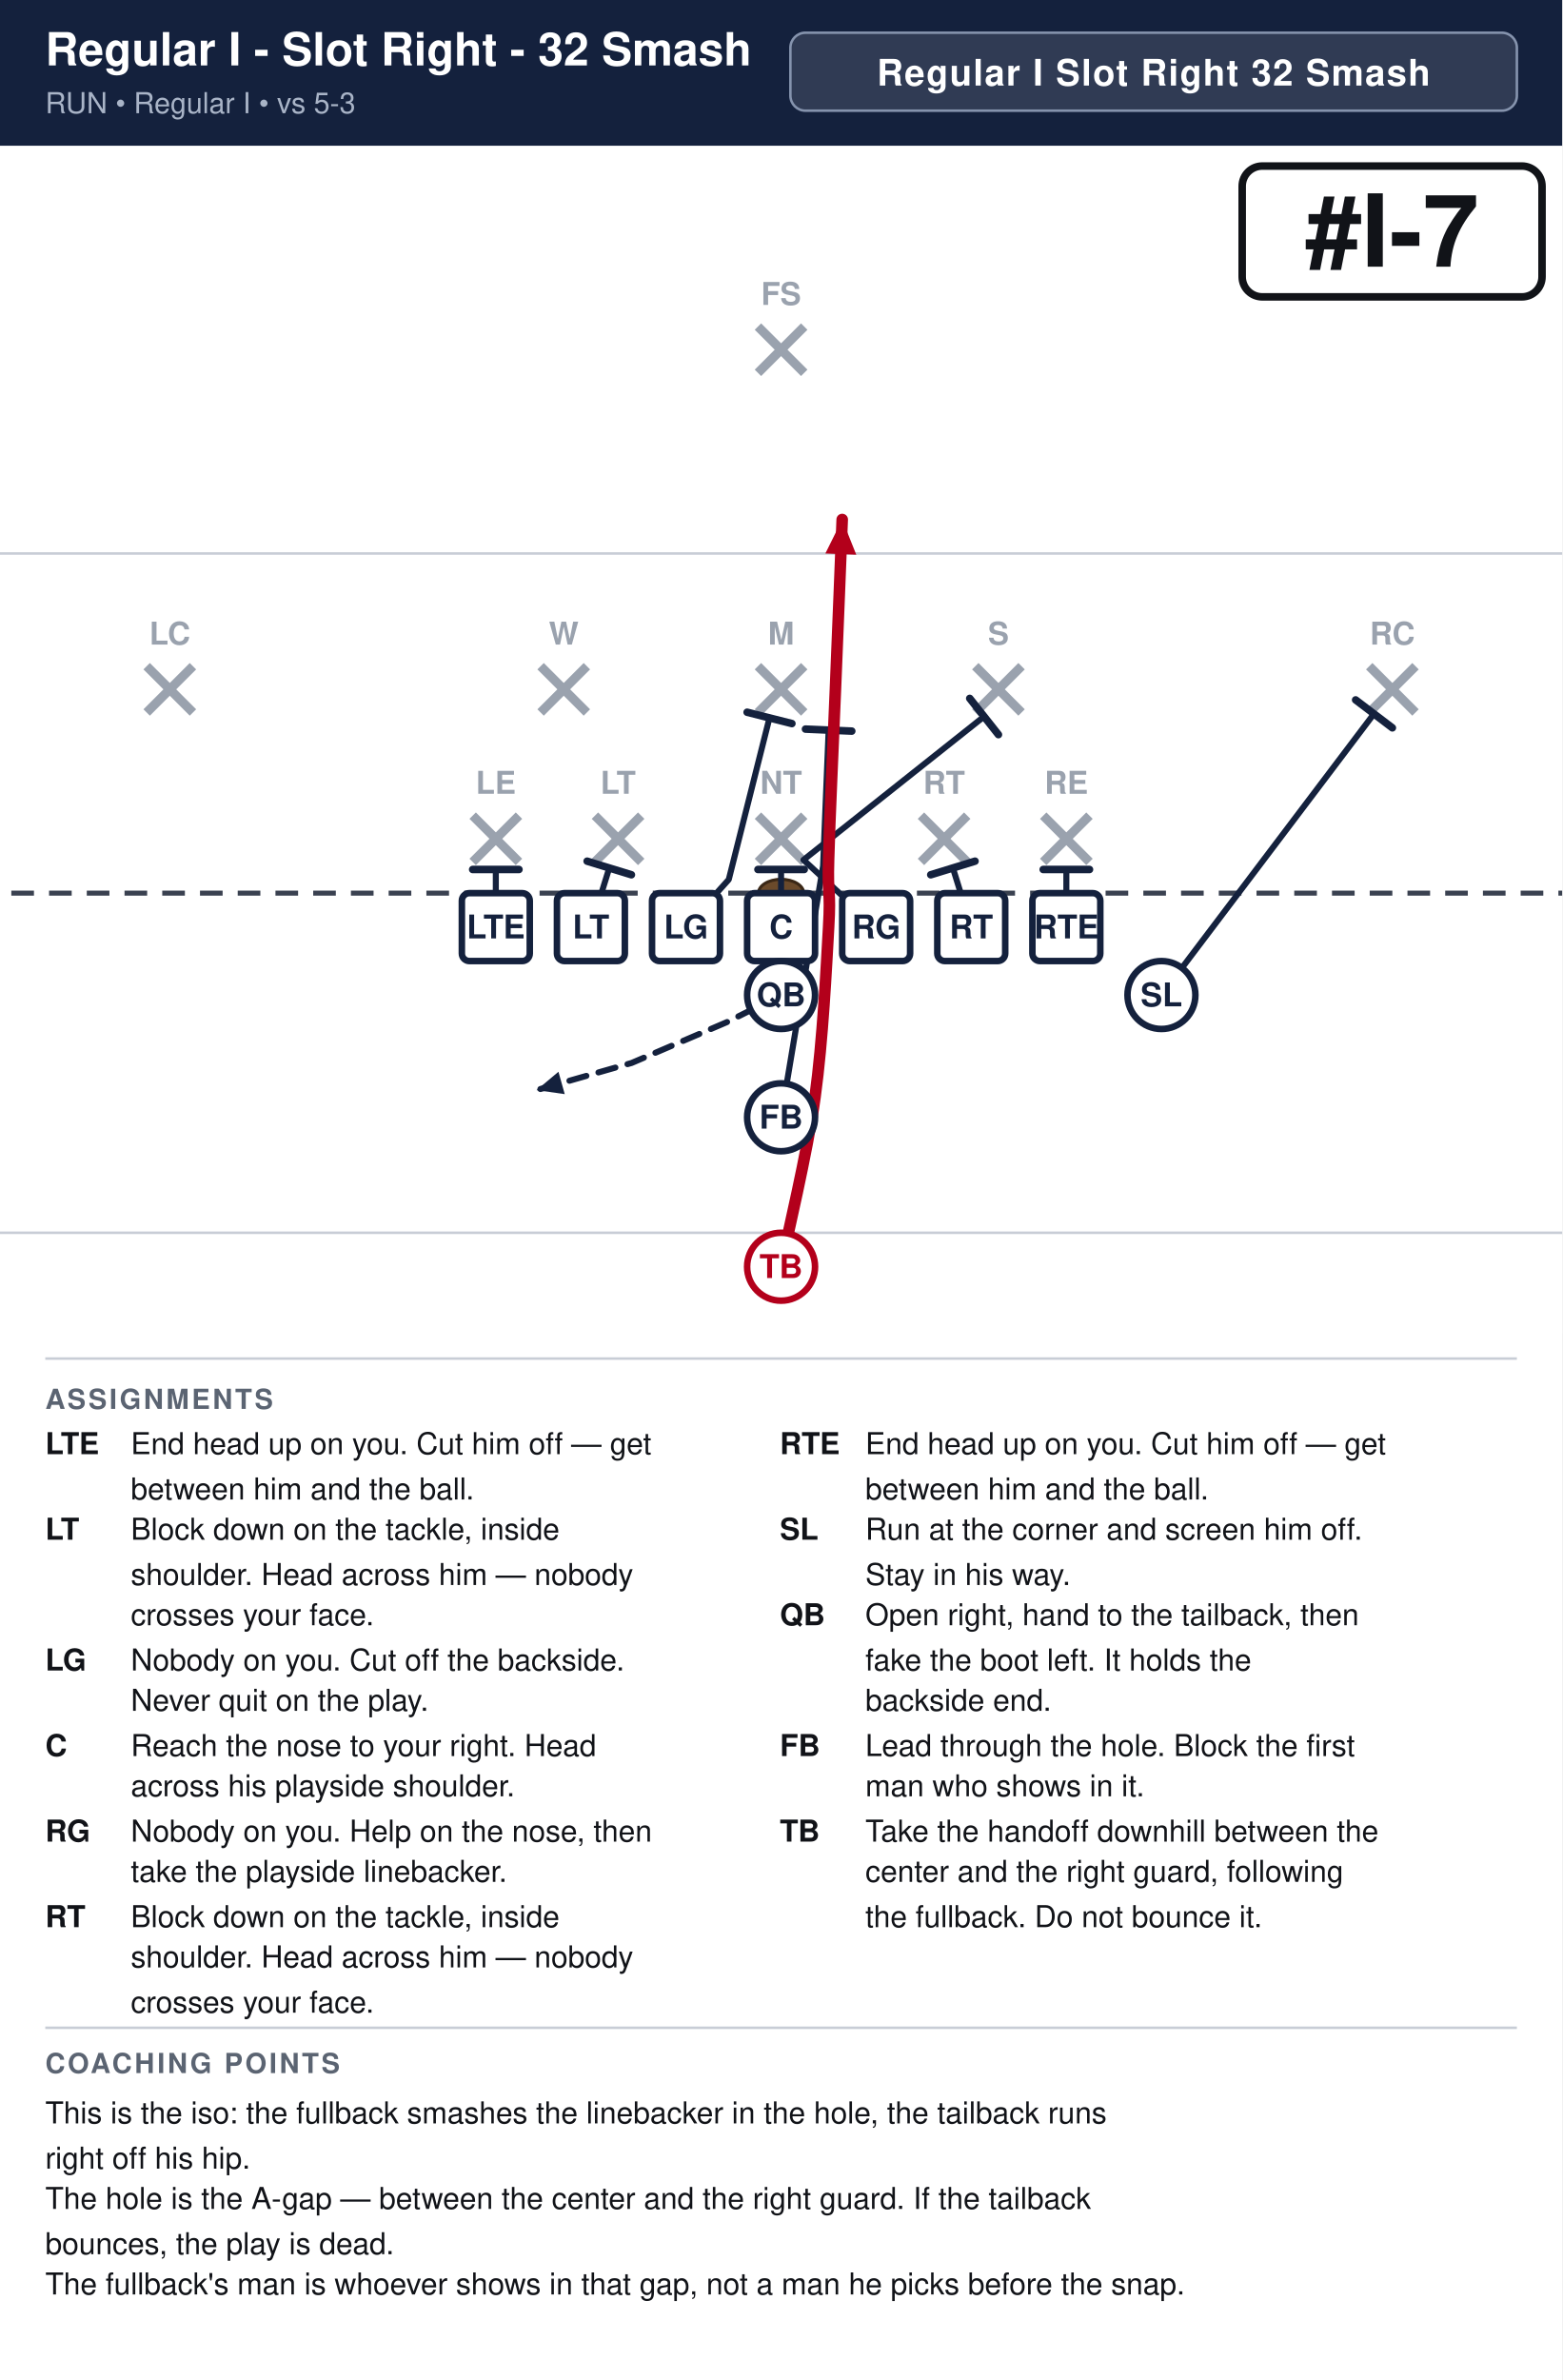
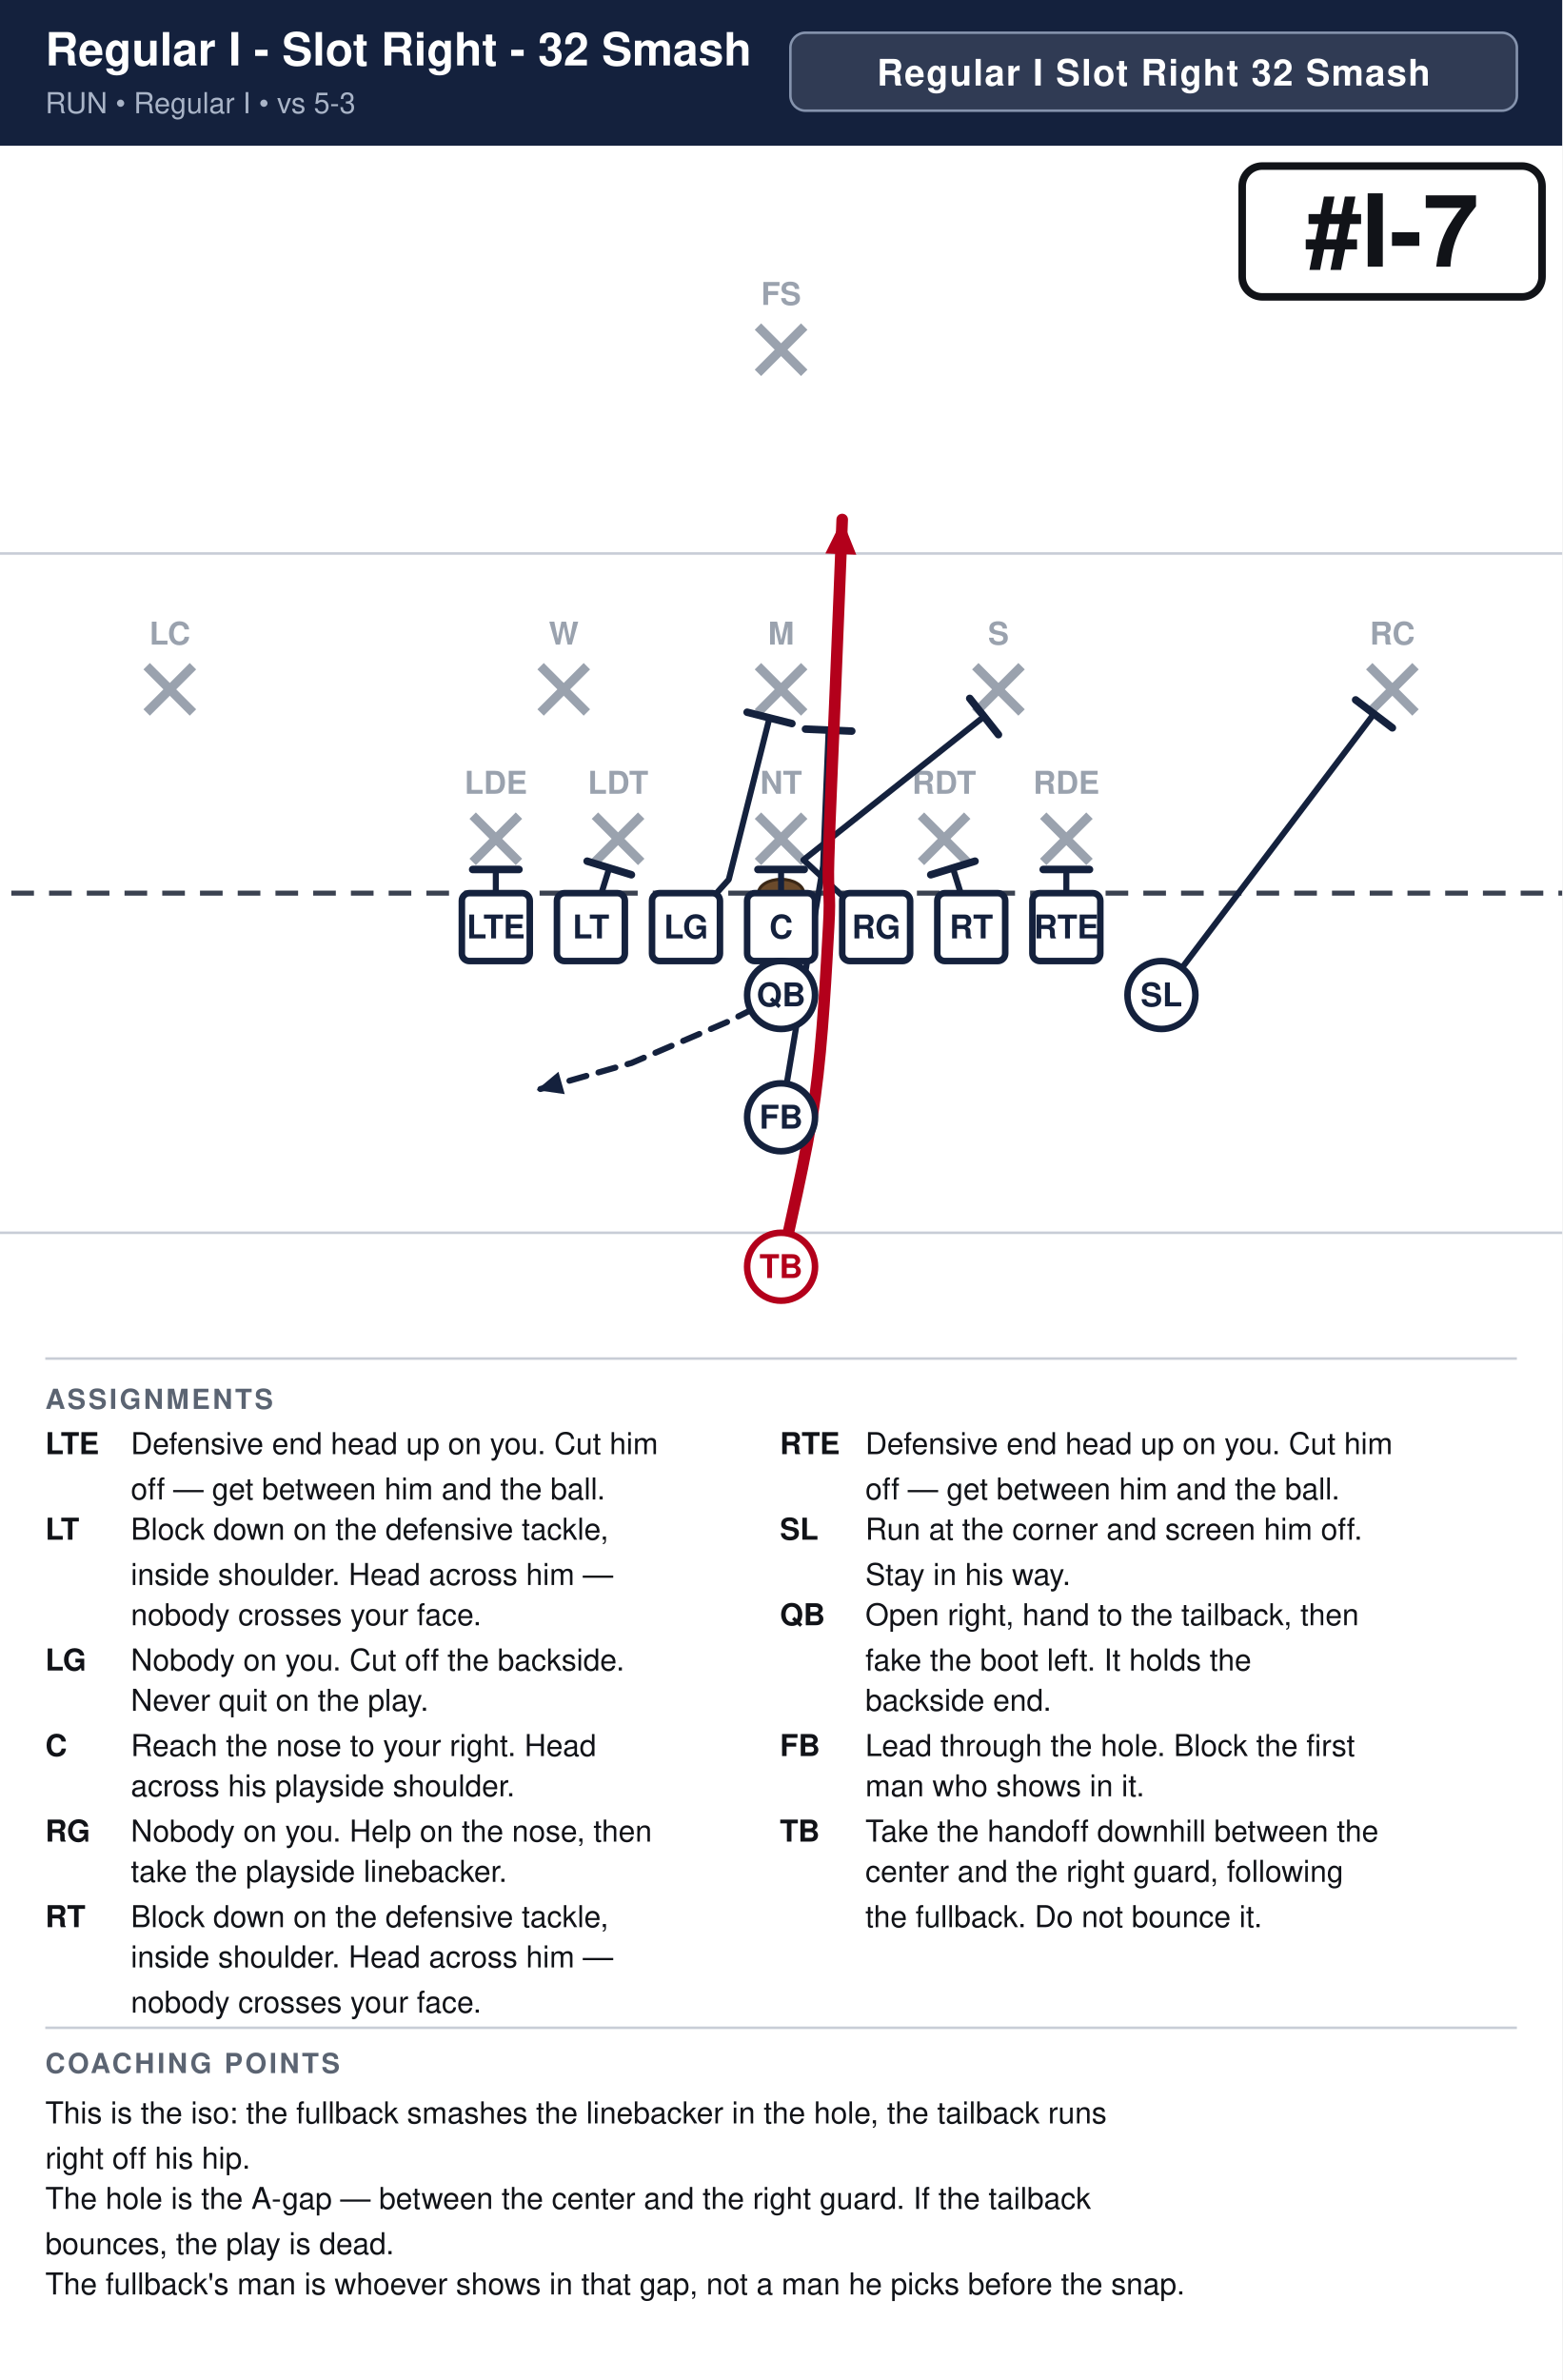
<svg xmlns="http://www.w3.org/2000/svg" width="621" height="946" viewBox="0 0 621 946" font-family="Segoe UI, Helvetica, Arial, sans-serif">
  <rect width="100%" height="100%" fill="#ffffff" />
  <rect x="0" y="0" width="621" height="58" fill="#14213d" />
  <text x="18" y="26" font-size="18.2" font-weight="700" fill="#ffffff">Regular I - Slot Right - 32 Smash</text>
  <text x="18" y="45" font-size="11.5" fill="#a9b4c7">RUN  •  Regular I  •  vs 5-3</text>
  <rect x="314.2" y="13" width="288.8" height="31" rx="6" fill="#ffffff" fill-opacity="0.12" stroke="#8593ad" stroke-width="1" />
  <text x="458.6" y="34" text-anchor="middle" font-size="14.5" font-weight="700" fill="#ffffff" letter-spacing="0.5">Regular I Slot Right 32 Smash</text>
  <clipPath id="fieldclip">
    <rect x="0" y="58" width="621" height="472" />
  </clipPath>
  <g clip-path="url(#fieldclip)">
    <g transform="translate(-40.5,31.0)">
      <rect x="0" y="0" width="702" height="513" fill="#ffffff" />
      <line x1="0" y1="459.0" x2="702" y2="459.0" stroke="#c8cdd6" stroke-width="1" />
      <line x1="0" y1="189.0" x2="702" y2="189.0" stroke="#c8cdd6" stroke-width="1" />
      <line x1="0" y1="324.0" x2="702" y2="324.0" stroke="#3a4150" stroke-width="2" stroke-dasharray="9 6" />
      <ellipse cx="351.0" cy="324.0" rx="9" ry="5.5" fill="#6b4a2b" stroke="#3a2716" stroke-width="1.2" />
      <line x1="228.4" y1="293.2" x2="246.8" y2="311.6" stroke="#9aa2ae" stroke-width="3.6" />
      <line x1="246.8" y1="293.2" x2="228.4" y2="311.6" stroke="#9aa2ae" stroke-width="3.6" />
-       <text x="237.6" y="284.5" text-anchor="middle" font-size="12.5" fill="#9aa2ae" font-weight="600">LE</text>
+       <text x="237.6" y="284.5" text-anchor="middle" font-size="12.5" fill="#9aa2ae" font-weight="600">LDE</text>
      <line x1="277.0" y1="293.2" x2="295.4" y2="311.6" stroke="#9aa2ae" stroke-width="3.6" />
      <line x1="295.4" y1="293.2" x2="277.0" y2="311.6" stroke="#9aa2ae" stroke-width="3.6" />
-       <text x="286.2" y="284.5" text-anchor="middle" font-size="12.5" fill="#9aa2ae" font-weight="600">LT</text>
+       <text x="286.2" y="284.5" text-anchor="middle" font-size="12.5" fill="#9aa2ae" font-weight="600">LDT</text>
      <line x1="341.8" y1="293.2" x2="360.2" y2="311.6" stroke="#9aa2ae" stroke-width="3.6" />
      <line x1="360.2" y1="293.2" x2="341.8" y2="311.6" stroke="#9aa2ae" stroke-width="3.6" />
      <text x="351.0" y="284.5" text-anchor="middle" font-size="12.5" fill="#9aa2ae" font-weight="600">NT</text>
      <line x1="406.6" y1="293.2" x2="425.0" y2="311.6" stroke="#9aa2ae" stroke-width="3.6" />
      <line x1="425.0" y1="293.2" x2="406.6" y2="311.6" stroke="#9aa2ae" stroke-width="3.6" />
-       <text x="415.8" y="284.5" text-anchor="middle" font-size="12.5" fill="#9aa2ae" font-weight="600">RT</text>
+       <text x="415.8" y="284.5" text-anchor="middle" font-size="12.5" fill="#9aa2ae" font-weight="600">RDT</text>
      <line x1="455.2" y1="293.2" x2="473.6" y2="311.6" stroke="#9aa2ae" stroke-width="3.6" />
      <line x1="473.6" y1="293.2" x2="455.2" y2="311.6" stroke="#9aa2ae" stroke-width="3.6" />
-       <text x="464.4" y="284.5" text-anchor="middle" font-size="12.5" fill="#9aa2ae" font-weight="600">RE</text>
+       <text x="464.4" y="284.5" text-anchor="middle" font-size="12.5" fill="#9aa2ae" font-weight="600">RDE</text>
      <line x1="255.4" y1="233.8" x2="273.8" y2="252.2" stroke="#9aa2ae" stroke-width="3.6" />
      <line x1="273.8" y1="233.8" x2="255.4" y2="252.2" stroke="#9aa2ae" stroke-width="3.6" />
      <text x="264.6" y="225.2" text-anchor="middle" font-size="12.5" fill="#9aa2ae" font-weight="600">W</text>
      <line x1="341.8" y1="233.8" x2="360.2" y2="252.2" stroke="#9aa2ae" stroke-width="3.6" />
      <line x1="360.2" y1="233.8" x2="341.8" y2="252.2" stroke="#9aa2ae" stroke-width="3.6" />
      <text x="351.0" y="225.2" text-anchor="middle" font-size="12.5" fill="#9aa2ae" font-weight="600">M</text>
      <line x1="428.2" y1="233.8" x2="446.6" y2="252.2" stroke="#9aa2ae" stroke-width="3.6" />
      <line x1="446.6" y1="233.8" x2="428.2" y2="252.2" stroke="#9aa2ae" stroke-width="3.6" />
      <text x="437.4" y="225.2" text-anchor="middle" font-size="12.5" fill="#9aa2ae" font-weight="600">S</text>
      <line x1="98.8" y1="233.8" x2="117.2" y2="252.2" stroke="#9aa2ae" stroke-width="3.6" />
      <line x1="117.2" y1="233.8" x2="98.8" y2="252.2" stroke="#9aa2ae" stroke-width="3.6" />
      <text x="108.0" y="225.2" text-anchor="middle" font-size="12.5" fill="#9aa2ae" font-weight="600">LC</text>
      <line x1="584.8" y1="233.8" x2="603.2" y2="252.2" stroke="#9aa2ae" stroke-width="3.6" />
      <line x1="603.2" y1="233.8" x2="584.8" y2="252.2" stroke="#9aa2ae" stroke-width="3.6" />
      <text x="594.0" y="225.2" text-anchor="middle" font-size="12.5" fill="#9aa2ae" font-weight="600">RC</text>
      <line x1="341.8" y1="98.8" x2="360.2" y2="117.2" stroke="#9aa2ae" stroke-width="3.6" />
      <line x1="360.2" y1="98.8" x2="341.8" y2="117.2" stroke="#9aa2ae" stroke-width="3.6" />
      <text x="351.0" y="90.2" text-anchor="middle" font-size="12.5" fill="#9aa2ae" font-weight="600">FS</text>
      <path d="M237.6,337.5 L237.6,314.6" fill="none" stroke="#14213d" stroke-width="2.4" stroke-linecap="round" stroke-linejoin="round" />
      <line x1="228.4" y1="314.6" x2="246.8" y2="314.6" stroke="#14213d" stroke-width="3.0" stroke-linecap="round" />
      <path d="M275.4,337.5 L282.7,314.0" fill="none" stroke="#14213d" stroke-width="2.4" stroke-linecap="round" stroke-linejoin="round" />
      <line x1="273.9" y1="311.3" x2="291.5" y2="316.7" stroke="#14213d" stroke-width="3.0" stroke-linecap="round" />
      <path d="M313.2,337.5 L330.2,318.6 L346.4,254.3" fill="none" stroke="#14213d" stroke-width="2.4" stroke-linecap="round" stroke-linejoin="round" />
      <line x1="337.5" y1="252.1" x2="355.3" y2="256.6" stroke="#14213d" stroke-width="3.0" stroke-linecap="round" />
      <path d="M351.0,337.5 L351.0,314.6" fill="none" stroke="#14213d" stroke-width="2.4" stroke-linecap="round" stroke-linejoin="round" />
      <line x1="341.8" y1="314.6" x2="360.2" y2="314.6" stroke="#14213d" stroke-width="3.0" stroke-linecap="round" />
      <path d="M388.8,337.5 L359.9,310.8 L431.7,253.8" fill="none" stroke="#14213d" stroke-width="2.4" stroke-linecap="round" stroke-linejoin="round" />
      <line x1="426.0" y1="246.6" x2="437.4" y2="261.0" stroke="#14213d" stroke-width="3.0" stroke-linecap="round" />
      <path d="M426.6,337.5 L419.3,314.0" fill="none" stroke="#14213d" stroke-width="2.4" stroke-linecap="round" stroke-linejoin="round" />
      <line x1="410.5" y1="316.7" x2="428.1" y2="311.3" stroke="#14213d" stroke-width="3.0" stroke-linecap="round" />
      <path d="M464.4,337.5 L464.4,314.6" fill="none" stroke="#14213d" stroke-width="2.4" stroke-linecap="round" stroke-linejoin="round" />
      <line x1="455.2" y1="314.6" x2="473.6" y2="314.6" stroke="#14213d" stroke-width="3.0" stroke-linecap="round" />
      <path d="M502.2,364.5 L586.7,252.7" fill="none" stroke="#14213d" stroke-width="2.4" stroke-linecap="round" stroke-linejoin="round" />
      <line x1="579.4" y1="247.2" x2="594.0" y2="258.3" stroke="#14213d" stroke-width="3.0" stroke-linecap="round" />
      <path d="M351.0,364.5 L329.4,375.3 L291.6,391.5 L253.8,402.3" fill="none" stroke="#14213d" stroke-width="2.4" stroke-linecap="round" stroke-linejoin="round" stroke-dasharray="7 5" />
      <polygon points="253.8,402.3 262.5,395.0 265.0,403.9" fill="#14213d" />
      <path d="M351.0,413.1 L367.7,313.2 L369.9,259.2" fill="none" stroke="#14213d" stroke-width="2.4" stroke-linecap="round" stroke-linejoin="round" />
      <line x1="360.7" y1="258.8" x2="379.1" y2="259.6" stroke="#14213d" stroke-width="3.0" stroke-linecap="round" />
      <path d="M351.0,472.5 C353.2,461.2 361.4,427.5 364.5,405.0 C367.6,382.5 369.0,353.2 369.9,337.5 C370.8,321.8 369.4,326.2 369.9,310.5 C370.3,294.8 371.7,265.5 372.6,243.0 C373.5,220.5 374.9,186.8 375.3,175.5" fill="none" stroke="#b3001b" stroke-width="4.6" stroke-linecap="round" stroke-linejoin="round" />
      <polygon points="375.3,175.5 380.9,189.5 368.6,189.0" fill="#b3001b" />
      <rect x="224.1" y="324.0" width="27.0" height="27.0" rx="3" fill="#ffffff" stroke="#14213d" stroke-width="2.6" />
      <text x="237.6" y="342.0" text-anchor="middle" font-size="13" font-weight="700" fill="#14213d">LTE</text>
      <rect x="261.9" y="324.0" width="27.0" height="27.0" rx="3" fill="#ffffff" stroke="#14213d" stroke-width="2.6" />
      <text x="275.4" y="342.0" text-anchor="middle" font-size="13" font-weight="700" fill="#14213d">LT</text>
      <rect x="299.7" y="324.0" width="27.0" height="27.0" rx="3" fill="#ffffff" stroke="#14213d" stroke-width="2.6" />
      <text x="313.2" y="342.0" text-anchor="middle" font-size="13" font-weight="700" fill="#14213d">LG</text>
      <rect x="337.5" y="324.0" width="27.0" height="27.0" rx="3" fill="#ffffff" stroke="#14213d" stroke-width="2.6" />
      <text x="351.0" y="342.0" text-anchor="middle" font-size="13" font-weight="700" fill="#14213d">C</text>
      <rect x="375.3" y="324.0" width="27.0" height="27.0" rx="3" fill="#ffffff" stroke="#14213d" stroke-width="2.6" />
      <text x="388.8" y="342.0" text-anchor="middle" font-size="13" font-weight="700" fill="#14213d">RG</text>
      <rect x="413.1" y="324.0" width="27.0" height="27.0" rx="3" fill="#ffffff" stroke="#14213d" stroke-width="2.6" />
      <text x="426.6" y="342.0" text-anchor="middle" font-size="13" font-weight="700" fill="#14213d">RT</text>
      <rect x="450.9" y="324.0" width="27.0" height="27.0" rx="3" fill="#ffffff" stroke="#14213d" stroke-width="2.6" />
      <text x="464.4" y="342.0" text-anchor="middle" font-size="13" font-weight="700" fill="#14213d">RTE</text>
      <circle cx="502.2" cy="364.5" r="13.5" fill="#ffffff" stroke="#14213d" stroke-width="2.6" />
      <text x="502.2" y="369.0" text-anchor="middle" font-size="13" font-weight="700" fill="#14213d">SL</text>
      <circle cx="351.0" cy="364.5" r="13.5" fill="#ffffff" stroke="#14213d" stroke-width="2.6" />
      <text x="351.0" y="369.0" text-anchor="middle" font-size="13" font-weight="700" fill="#14213d">QB</text>
      <circle cx="351.0" cy="413.1" r="13.5" fill="#ffffff" stroke="#14213d" stroke-width="2.6" />
      <text x="351.0" y="417.6" text-anchor="middle" font-size="13" font-weight="700" fill="#14213d">FB</text>
      <circle cx="351.0" cy="472.5" r="13.5" fill="#ffffff" stroke="#b3001b" stroke-width="2.6" />
      <text x="351.0" y="477.0" text-anchor="middle" font-size="13" font-weight="700" fill="#b3001b">TB</text>
      <rect x="534.3" y="35.0" width="119.2" height="52.0" rx="8" fill="#ffffff" stroke="#111318" stroke-width="3" />
      <text x="593.9" y="75.0" text-anchor="middle" font-size="40" font-weight="800" fill="#111318">#I-7</text>
    </g>
  </g>
  <line x1="18" y1="540" x2="603" y2="540" stroke="#c8cdd6" stroke-width="1" />
  <text x="18" y="560" font-size="11" font-weight="700" fill="#5b6472" letter-spacing="1">ASSIGNMENTS</text>
  <text x="18" y="578" font-size="12" font-weight="700" fill="#111318">LTE</text>
-   <text x="52" y="578" font-size="12" fill="#111318">End head up on you. Cut him off — get</text>
-   <text x="52" y="596" font-size="12" fill="#111318">between him and the ball.</text>
+   <text x="52" y="578" font-size="12" fill="#111318">Defensive end head up on you. Cut him</text>
+   <text x="52" y="596" font-size="12" fill="#111318">off — get between him and the ball.</text>
  <text x="18" y="612" font-size="12" font-weight="700" fill="#111318">LT</text>
-   <text x="52" y="612" font-size="12" fill="#111318">Block down on the tackle, inside</text>
-   <text x="52" y="630" font-size="12" fill="#111318">shoulder. Head across him — nobody</text>
-   <text x="52" y="646" font-size="12" fill="#111318">crosses your face.</text>
+   <text x="52" y="612" font-size="12" fill="#111318">Block down on the defensive tackle,</text>
+   <text x="52" y="630" font-size="12" fill="#111318">inside shoulder. Head across him —</text>
+   <text x="52" y="646" font-size="12" fill="#111318">nobody crosses your face.</text>
  <text x="18" y="664" font-size="12" font-weight="700" fill="#111318">LG</text>
  <text x="52" y="664" font-size="12" fill="#111318">Nobody on you. Cut off the backside.</text>
  <text x="52" y="680" font-size="12" fill="#111318">Never quit on the play.</text>
  <text x="18" y="698" font-size="12" font-weight="700" fill="#111318">C</text>
  <text x="52" y="698" font-size="12" fill="#111318">Reach the nose to your right. Head</text>
  <text x="52" y="714" font-size="12" fill="#111318">across his playside shoulder.</text>
  <text x="18" y="732" font-size="12" font-weight="700" fill="#111318">RG</text>
  <text x="52" y="732" font-size="12" fill="#111318">Nobody on you. Help on the nose, then</text>
  <text x="52" y="748" font-size="12" fill="#111318">take the playside linebacker.</text>
  <text x="18" y="766" font-size="12" font-weight="700" fill="#111318">RT</text>
-   <text x="52" y="766" font-size="12" fill="#111318">Block down on the tackle, inside</text>
-   <text x="52" y="782" font-size="12" fill="#111318">shoulder. Head across him — nobody</text>
-   <text x="52" y="800" font-size="12" fill="#111318">crosses your face.</text>
+   <text x="52" y="766" font-size="12" fill="#111318">Block down on the defensive tackle,</text>
+   <text x="52" y="782" font-size="12" fill="#111318">inside shoulder. Head across him —</text>
+   <text x="52" y="800" font-size="12" fill="#111318">nobody crosses your face.</text>
  <text x="310" y="578" font-size="12" font-weight="700" fill="#111318">RTE</text>
-   <text x="344" y="578" font-size="12" fill="#111318">End head up on you. Cut him off — get</text>
-   <text x="344" y="596" font-size="12" fill="#111318">between him and the ball.</text>
+   <text x="344" y="578" font-size="12" fill="#111318">Defensive end head up on you. Cut him</text>
+   <text x="344" y="596" font-size="12" fill="#111318">off — get between him and the ball.</text>
  <text x="310" y="612" font-size="12" font-weight="700" fill="#111318">SL</text>
  <text x="344" y="612" font-size="12" fill="#111318">Run at the corner and screen him off.</text>
  <text x="344" y="630" font-size="12" fill="#111318">Stay in his way.</text>
  <text x="310" y="646" font-size="12" font-weight="700" fill="#111318">QB</text>
  <text x="344" y="646" font-size="12" fill="#111318">Open right, hand to the tailback, then</text>
  <text x="344" y="664" font-size="12" fill="#111318">fake the boot left. It holds the</text>
  <text x="344" y="680" font-size="12" fill="#111318">backside end.</text>
  <text x="310" y="698" font-size="12" font-weight="700" fill="#111318">FB</text>
  <text x="344" y="698" font-size="12" fill="#111318">Lead through the hole. Block the first</text>
  <text x="344" y="714" font-size="12" fill="#111318">man who shows in it.</text>
  <text x="310" y="732" font-size="12" font-weight="700" fill="#111318">TB</text>
  <text x="344" y="732" font-size="12" fill="#111318">Take the handoff downhill between the</text>
  <text x="344" y="748" font-size="12" fill="#111318">center and the right guard, following</text>
  <text x="344" y="766" font-size="12" fill="#111318">the fullback. Do not bounce it.</text>
  <line x1="18" y1="806" x2="603" y2="806" stroke="#c8cdd6" stroke-width="1" />
  <text x="18" y="824" font-size="11" font-weight="700" fill="#5b6472" letter-spacing="1">COACHING POINTS</text>
  <text x="18" y="844" font-size="12" fill="#111318">This is the iso: the fullback smashes the linebacker in the hole, the tailback runs</text>
  <text x="18" y="862" font-size="12" fill="#111318">right off his hip.</text>
  <text x="18" y="878" font-size="12" fill="#111318">The hole is the A-gap — between the center and the right guard. If the tailback</text>
  <text x="18" y="896" font-size="12" fill="#111318">bounces, the play is dead.</text>
  <text x="18" y="912" font-size="12" fill="#111318">The fullback's man is whoever shows in that gap, not a man he picks before the snap.</text>
</svg>
